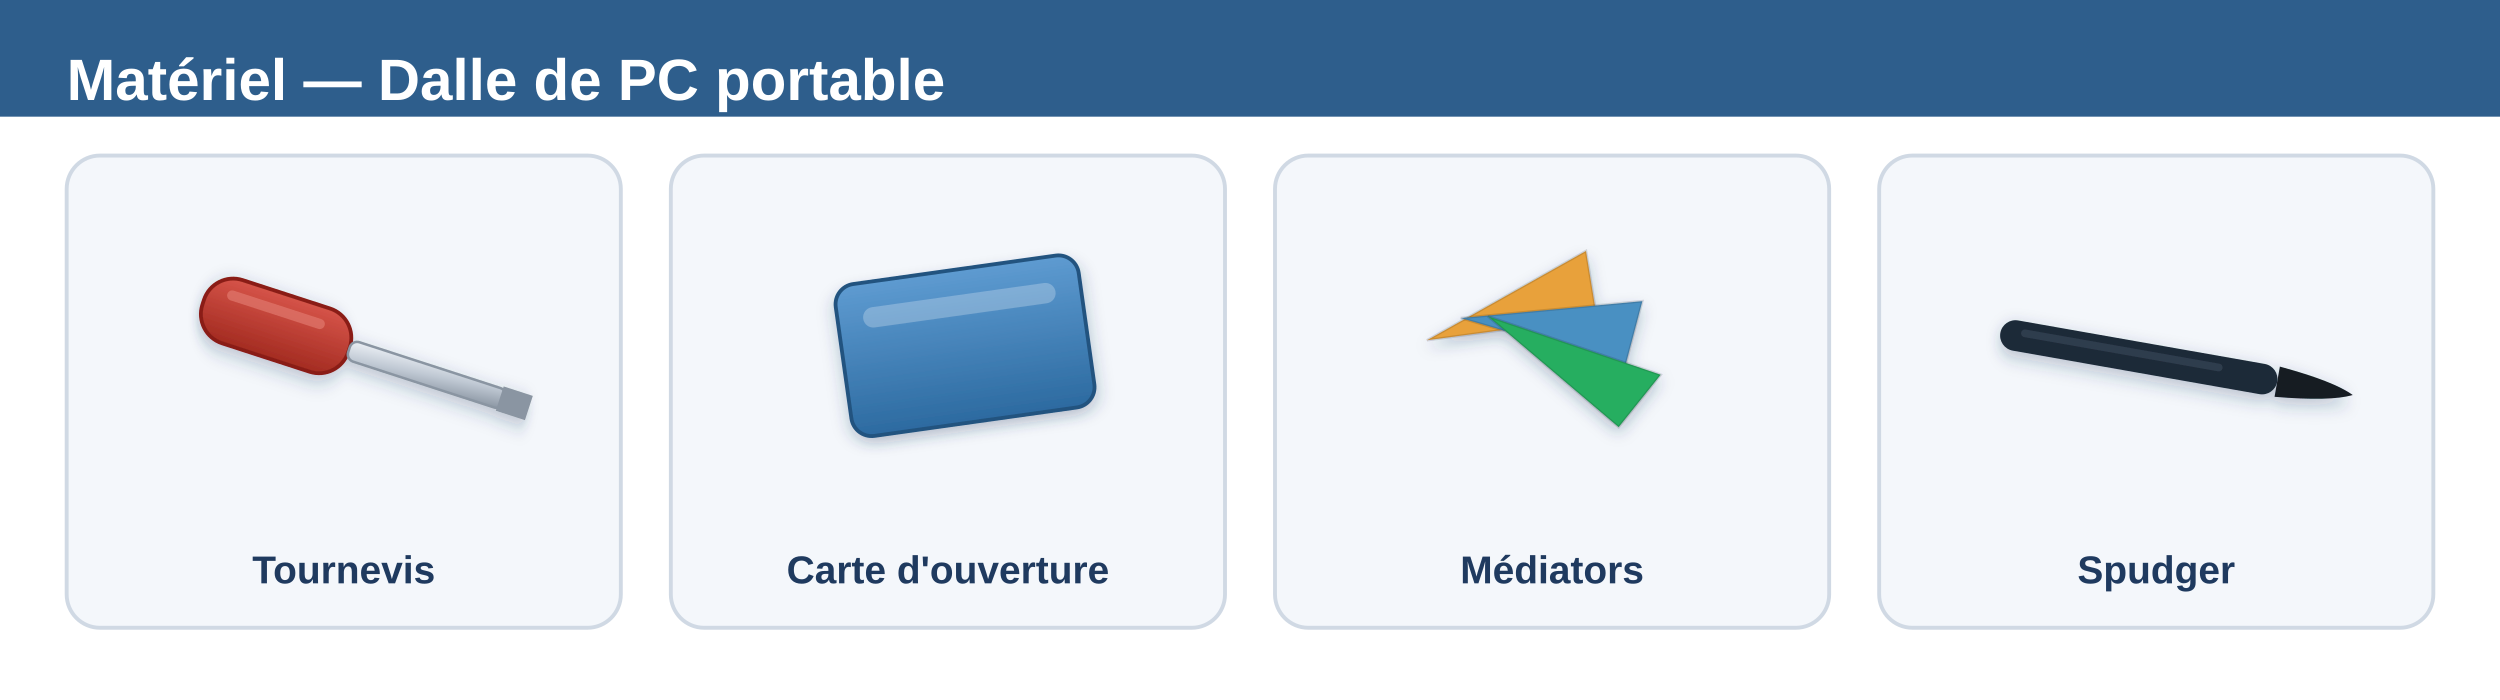
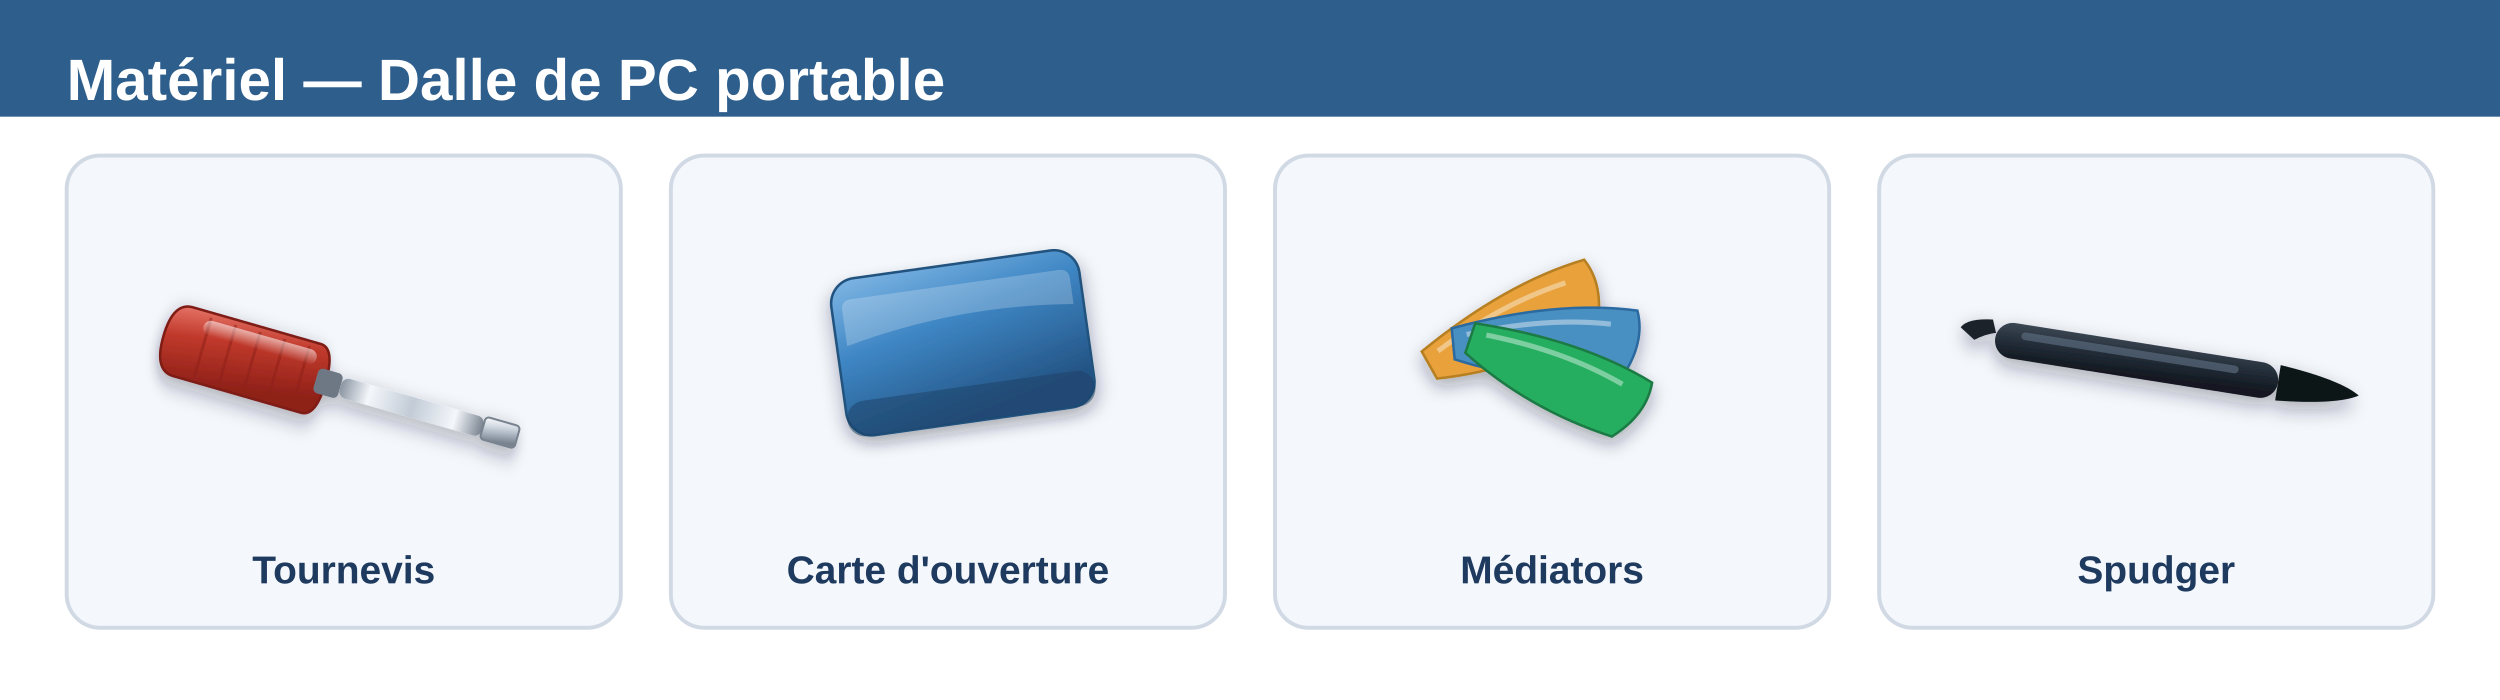
<svg xmlns="http://www.w3.org/2000/svg" viewBox="0 0 900 252" width="900" height="252" font-family="Helvetica Neue, Arial, sans-serif">
  <defs>
-     <linearGradient id="mtl" x1="0" y1="0" x2="1" y2="1">
-       <stop offset="0" stop-color="#EDF1F6" />
-       <stop offset="0.5" stop-color="#BFC8D3" />
-       <stop offset="1" stop-color="#8A95A2" />
+     <linearGradient id="mtl" x1="0" y1="0" x2="0.3" y2="1">
+       <stop offset="0" stop-color="#FBFCFE" />
+       <stop offset="0.35" stop-color="#D4DBE3" />
+       <stop offset="0.62" stop-color="#AEB8C4" />
+       <stop offset="1" stop-color="#79838F" />
    </linearGradient>
-     <linearGradient id="mtlV" x1="0" y1="0" x2="0" y2="1">
-       <stop offset="0" stop-color="#EDF1F6" />
-       <stop offset="1" stop-color="#5A6470" />
+     <linearGradient id="mtlV" x1="0" y1="0" x2="1" y2="0">
+       <stop offset="0" stop-color="#8A95A2" />
+       <stop offset="0.2" stop-color="#F4F7FB" />
+       <stop offset="0.5" stop-color="#C2CBD6" />
+       <stop offset="0.8" stop-color="#F4F7FB" />
+       <stop offset="1" stop-color="#79838F" />
    </linearGradient>
-     <linearGradient id="red" x1="0" y1="0" x2="0" y2="1">
-       <stop offset="0" stop-color="#D65449" />
-       <stop offset="1" stop-color="#A32B21" />
+     <radialGradient id="mtlR" cx="0.35" cy="0.3" r="0.8">
+       <stop offset="0" stop-color="#FBFCFE" />
+       <stop offset="0.55" stop-color="#C2CBD6" />
+       <stop offset="1" stop-color="#6E7884" />
+     </radialGradient>
+     <linearGradient id="red" x1="0" y1="0" x2="0.4" y2="1">
+       <stop offset="0" stop-color="#E8776B" />
+       <stop offset="0.4" stop-color="#C0392B" />
+       <stop offset="1" stop-color="#8E2018" />
    </linearGradient>
-     <linearGradient id="blu" x1="0" y1="0" x2="0" y2="1">
-       <stop offset="0" stop-color="#5E9BD1" />
-       <stop offset="1" stop-color="#2C6AA0" />
+     <radialGradient id="redR" cx="0.35" cy="0.3" r="0.8">
+       <stop offset="0" stop-color="#E8776B" />
+       <stop offset="0.6" stop-color="#BE3527" />
+       <stop offset="1" stop-color="#7E1c14" />
+     </radialGradient>
+     <linearGradient id="blu" x1="0" y1="0" x2="0.4" y2="1">
+       <stop offset="0" stop-color="#7FB6E4" />
+       <stop offset="0.45" stop-color="#3E86C4" />
+       <stop offset="1" stop-color="#245586" />
    </linearGradient>
-     <filter id="ds" x="-30%" y="-30%" width="160%" height="160%">
-       <feDropShadow dx="0" dy="2.5" stdDeviation="3" flood-color="#1F3A5F" flood-opacity="0.28" />
+     <linearGradient id="blk" x1="0" y1="0" x2="0.3" y2="1">
+       <stop offset="0" stop-color="#3c4855" />
+       <stop offset="0.5" stop-color="#232d38" />
+       <stop offset="1" stop-color="#121820" />
+     </linearGradient>
+     <linearGradient id="gold" x1="0" y1="0" x2="0" y2="1">
+       <stop offset="0" stop-color="#F4CE6A" />
+       <stop offset="1" stop-color="#C79433" />
+     </linearGradient>
+     <radialGradient id="glass" cx="0.35" cy="0.28" r="0.9">
+       <stop offset="0" stop-color="#EAF3FB" />
+       <stop offset="0.5" stop-color="#B9D3E8" stop-opacity="0.85" />
+       <stop offset="1" stop-color="#7FA6C4" stop-opacity="0.9" />
+     </radialGradient>
+     <linearGradient id="hl" x1="0" y1="0" x2="0" y2="1">
+       <stop offset="0" stop-color="#ffffff" stop-opacity="0.55" />
+       <stop offset="1" stop-color="#ffffff" stop-opacity="0" />
+     </linearGradient>
+     <filter id="ds" x="-40%" y="-40%" width="180%" height="180%">
+       <feDropShadow dx="0" dy="3" stdDeviation="3.4" flood-color="#16233a" flood-opacity="0.34" />
    </filter>
  </defs>
  <rect x="0" y="0" width="900" height="252" fill="#FFFFFF" />
  <rect x="0" y="0" width="900" height="42" fill="#2E5E8C" />
  <text x="24" y="36" font-size="21" font-weight="800" fill="#fff">Matériel — Dalle de PC portable</text>
  <rect x="24" y="56" width="199.5" height="170" rx="12" fill="#F4F7FB" stroke="#D0D9E4" stroke-width="1.4" />
  <g transform="translate(54.75 72) scale(0.92)">
-     <g filter="url(#ds)" transform="translate(20 40) rotate(18)">
-       <rect x="0" y="-13" width="60" height="26" rx="12" fill="url(#red)" stroke="#8a1f18" stroke-width="1.5" />
-       <rect x="8" y="-8" width="40" height="4" rx="2" fill="#e58174" opacity="0.6" />
-       <rect x="60" y="-4" width="64" height="8" rx="3" fill="url(#mtl)" stroke="#8A95A2" />
-       <rect x="122" y="-5" width="12" height="10" fill="#8A95A2" />
+     <g filter="url(#ds)" transform="translate(16 42) rotate(16)">
+       <path d="M0 0 q-8 0 -8 14 q0 14 8 14 l52 0 q6 0 6 -14 q0 -14 -6 -14 z" fill="url(#red)" stroke="#7e1c14" stroke-width="1" />
+       <g stroke="#8E2018" stroke-width="1.2" opacity="0.5">
+         <line x1="8" y1="2" x2="8" y2="26" />
+         <line x1="18" y1="2" x2="18" y2="26" />
+         <line x1="28" y1="2" x2="28" y2="26" />
+         <line x1="38" y1="2" x2="38" y2="26" />
+         <line x1="48" y1="2" x2="48" y2="26" />
+       </g>
+       <rect x="6" y="3" width="46" height="6" rx="3" fill="url(#hl)" />
+       <rect x="54" y="9" width="10" height="10" rx="2" fill="#6E7884" />
+       <rect x="64" y="10" width="58" height="8" rx="3" fill="url(#mtlV)" />
+       <rect x="122" y="9.5" width="14" height="9" rx="1.5" fill="url(#mtl)" stroke="#79838F" stroke-width="0.8" />
    </g>
  </g>
  <text x="123.75" y="210" font-size="14" font-weight="700" fill="#1F3A5F" text-anchor="middle">Tournevis</text>
  <rect x="241.5" y="56" width="199.5" height="170" rx="12" fill="#F4F7FB" stroke="#D0D9E4" stroke-width="1.4" />
  <g transform="translate(272.25 72) scale(0.92)">
-     <g filter="url(#ds)" transform="translate(30 34) rotate(-8)">
-       <rect x="0" y="0" width="96" height="60" rx="8" fill="url(#blu)" stroke="#22537f" stroke-width="1.5" />
-       <rect x="10" y="10" width="76" height="8" rx="4" fill="#ffffff" opacity="0.25" />
+     <g filter="url(#ds)" transform="translate(28 32) rotate(-8)">
+       <rect x="0" y="0" width="98" height="62" rx="10" fill="url(#blu)" stroke="#22537f" stroke-width="1" />
+       <path d="M8 8 h82 q4 0 4 4 v10 q-45 -6 -90 4 v-14 q0 -4 4 -4 z" fill="#ffffff" opacity="0.22" />
+       <rect x="0" y="48" width="98" height="14" rx="7" fill="#1b3f63" opacity="0.5" />
    </g>
  </g>
  <text x="341.25" y="210" font-size="14" font-weight="700" fill="#1F3A5F" text-anchor="middle">Carte d'ouverture</text>
  <rect x="459" y="56" width="199.5" height="170" rx="12" fill="#F4F7FB" stroke="#D0D9E4" stroke-width="1.4" />
  <g transform="translate(489.75 72) scale(0.92)">
    <g filter="url(#ds)">
-       <path d="M30 40 l70 -14 l-4 26 z" fill="#E8A13A" stroke="#00000022" transform="rotate(-18 75 60)" />
-       <path d="M38 50 l70 -14 l-4 26 z" fill="#4A90C2" stroke="#00000022" transform="rotate(6 75 60)" />
-       <path d="M46 60 l70 -14 l-4 26 z" fill="#27AE60" stroke="#00000022" transform="rotate(30 75 60)" />
+       <g transform="rotate(-20 75 62)">
+         <path d="M28 42 q40 -14 72 -12 q4 12 -4 26 q-34 6 -66 -2 z" fill="#E8A13A" stroke="#b57f22" stroke-width="1" />
+         <path d="M34 44 q30 -9 56 -8" stroke="#ffffff" stroke-width="2" opacity="0.4" fill="none" />
+       </g>
+       <g transform="rotate(4 75 62)">
+         <path d="M35 53 q40 -14 72 -12 q4 12 -4 26 q-34 6 -66 -2 z" fill="#4A90C2" stroke="#2c6aa0" stroke-width="1" />
+         <path d="M41 55 q30 -9 56 -8" stroke="#ffffff" stroke-width="2" opacity="0.4" fill="none" />
+       </g>
+       <g transform="rotate(28 75 62)">
+         <path d="M42 64 q40 -14 72 -12 q4 12 -4 26 q-34 6 -66 -2 z" fill="#27AE60" stroke="#1c7a44" stroke-width="1" />
+         <path d="M48 66 q30 -9 56 -8" stroke="#ffffff" stroke-width="2" opacity="0.4" fill="none" />
+       </g>
    </g>
  </g>
  <text x="558.75" y="210" font-size="14" font-weight="700" fill="#1F3A5F" text-anchor="middle">Médiators</text>
  <rect x="676.5" y="56" width="199.5" height="170" rx="12" fill="#F4F7FB" stroke="#D0D9E4" stroke-width="1.4" />
  <g transform="translate(707.25 72) scale(0.92)">
-     <g filter="url(#ds)" transform="translate(14 52) rotate(10)">
-       <rect x="0" y="-6" width="110" height="12" rx="6" fill="#1e2a38" />
-       <path d="M110 -6 q22 2 30 6 q-8 4 -30 6 Z" fill="#141b24" />
-       <rect x="8" y="-3" width="80" height="3" rx="1.5" fill="#3a4a5c" opacity="0.6" />
+     <g filter="url(#ds)" transform="translate(12 54) rotate(9)">
+       <rect x="0" y="-7" width="112" height="14" rx="7" fill="url(#blk)" />
+       <path d="M112 -7 q24 2 32 7 q-8 5 -32 7 z" fill="#0d1219" />
+       <path d="M-2 -7 q-10 1 -12 5 l6 4 q4 -3 8 -4 z" fill="#1a222c" />
+       <rect x="10" y="-4" width="86" height="3" rx="1.5" fill="#5a6a7c" opacity="0.7" />
    </g>
  </g>
  <text x="776.25" y="210" font-size="14" font-weight="700" fill="#1F3A5F" text-anchor="middle">Spudger</text>
</svg>
